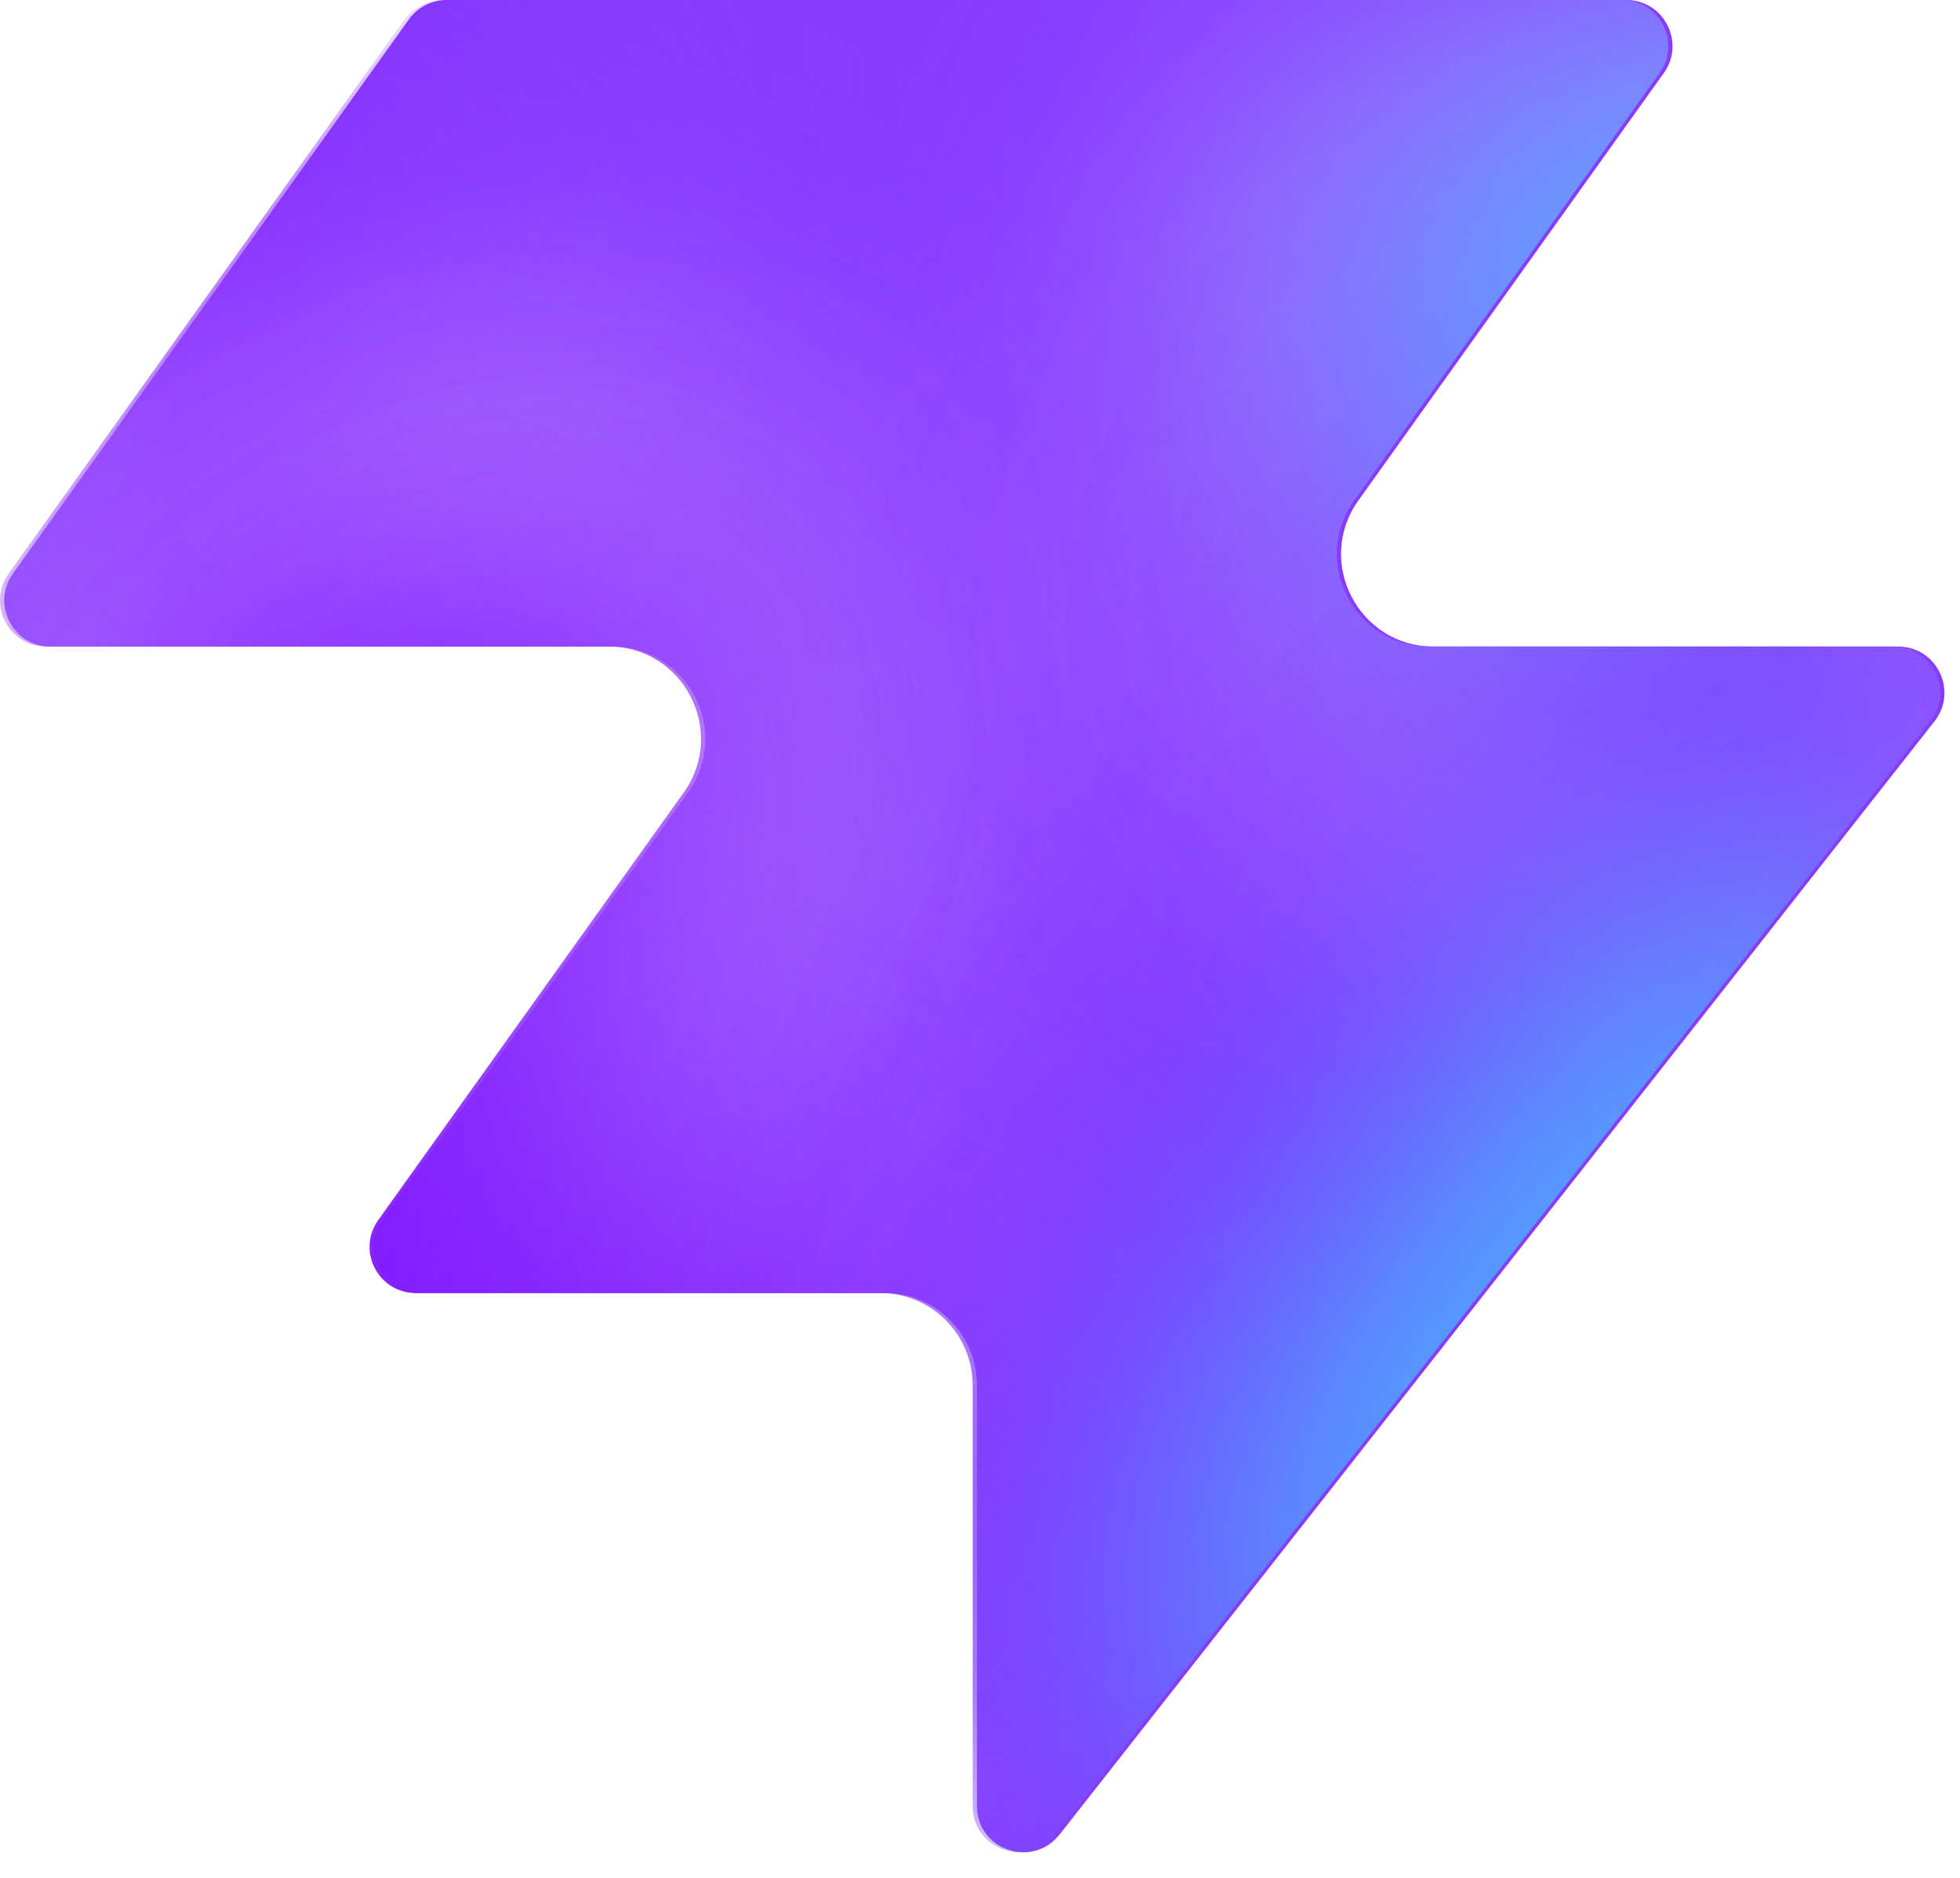
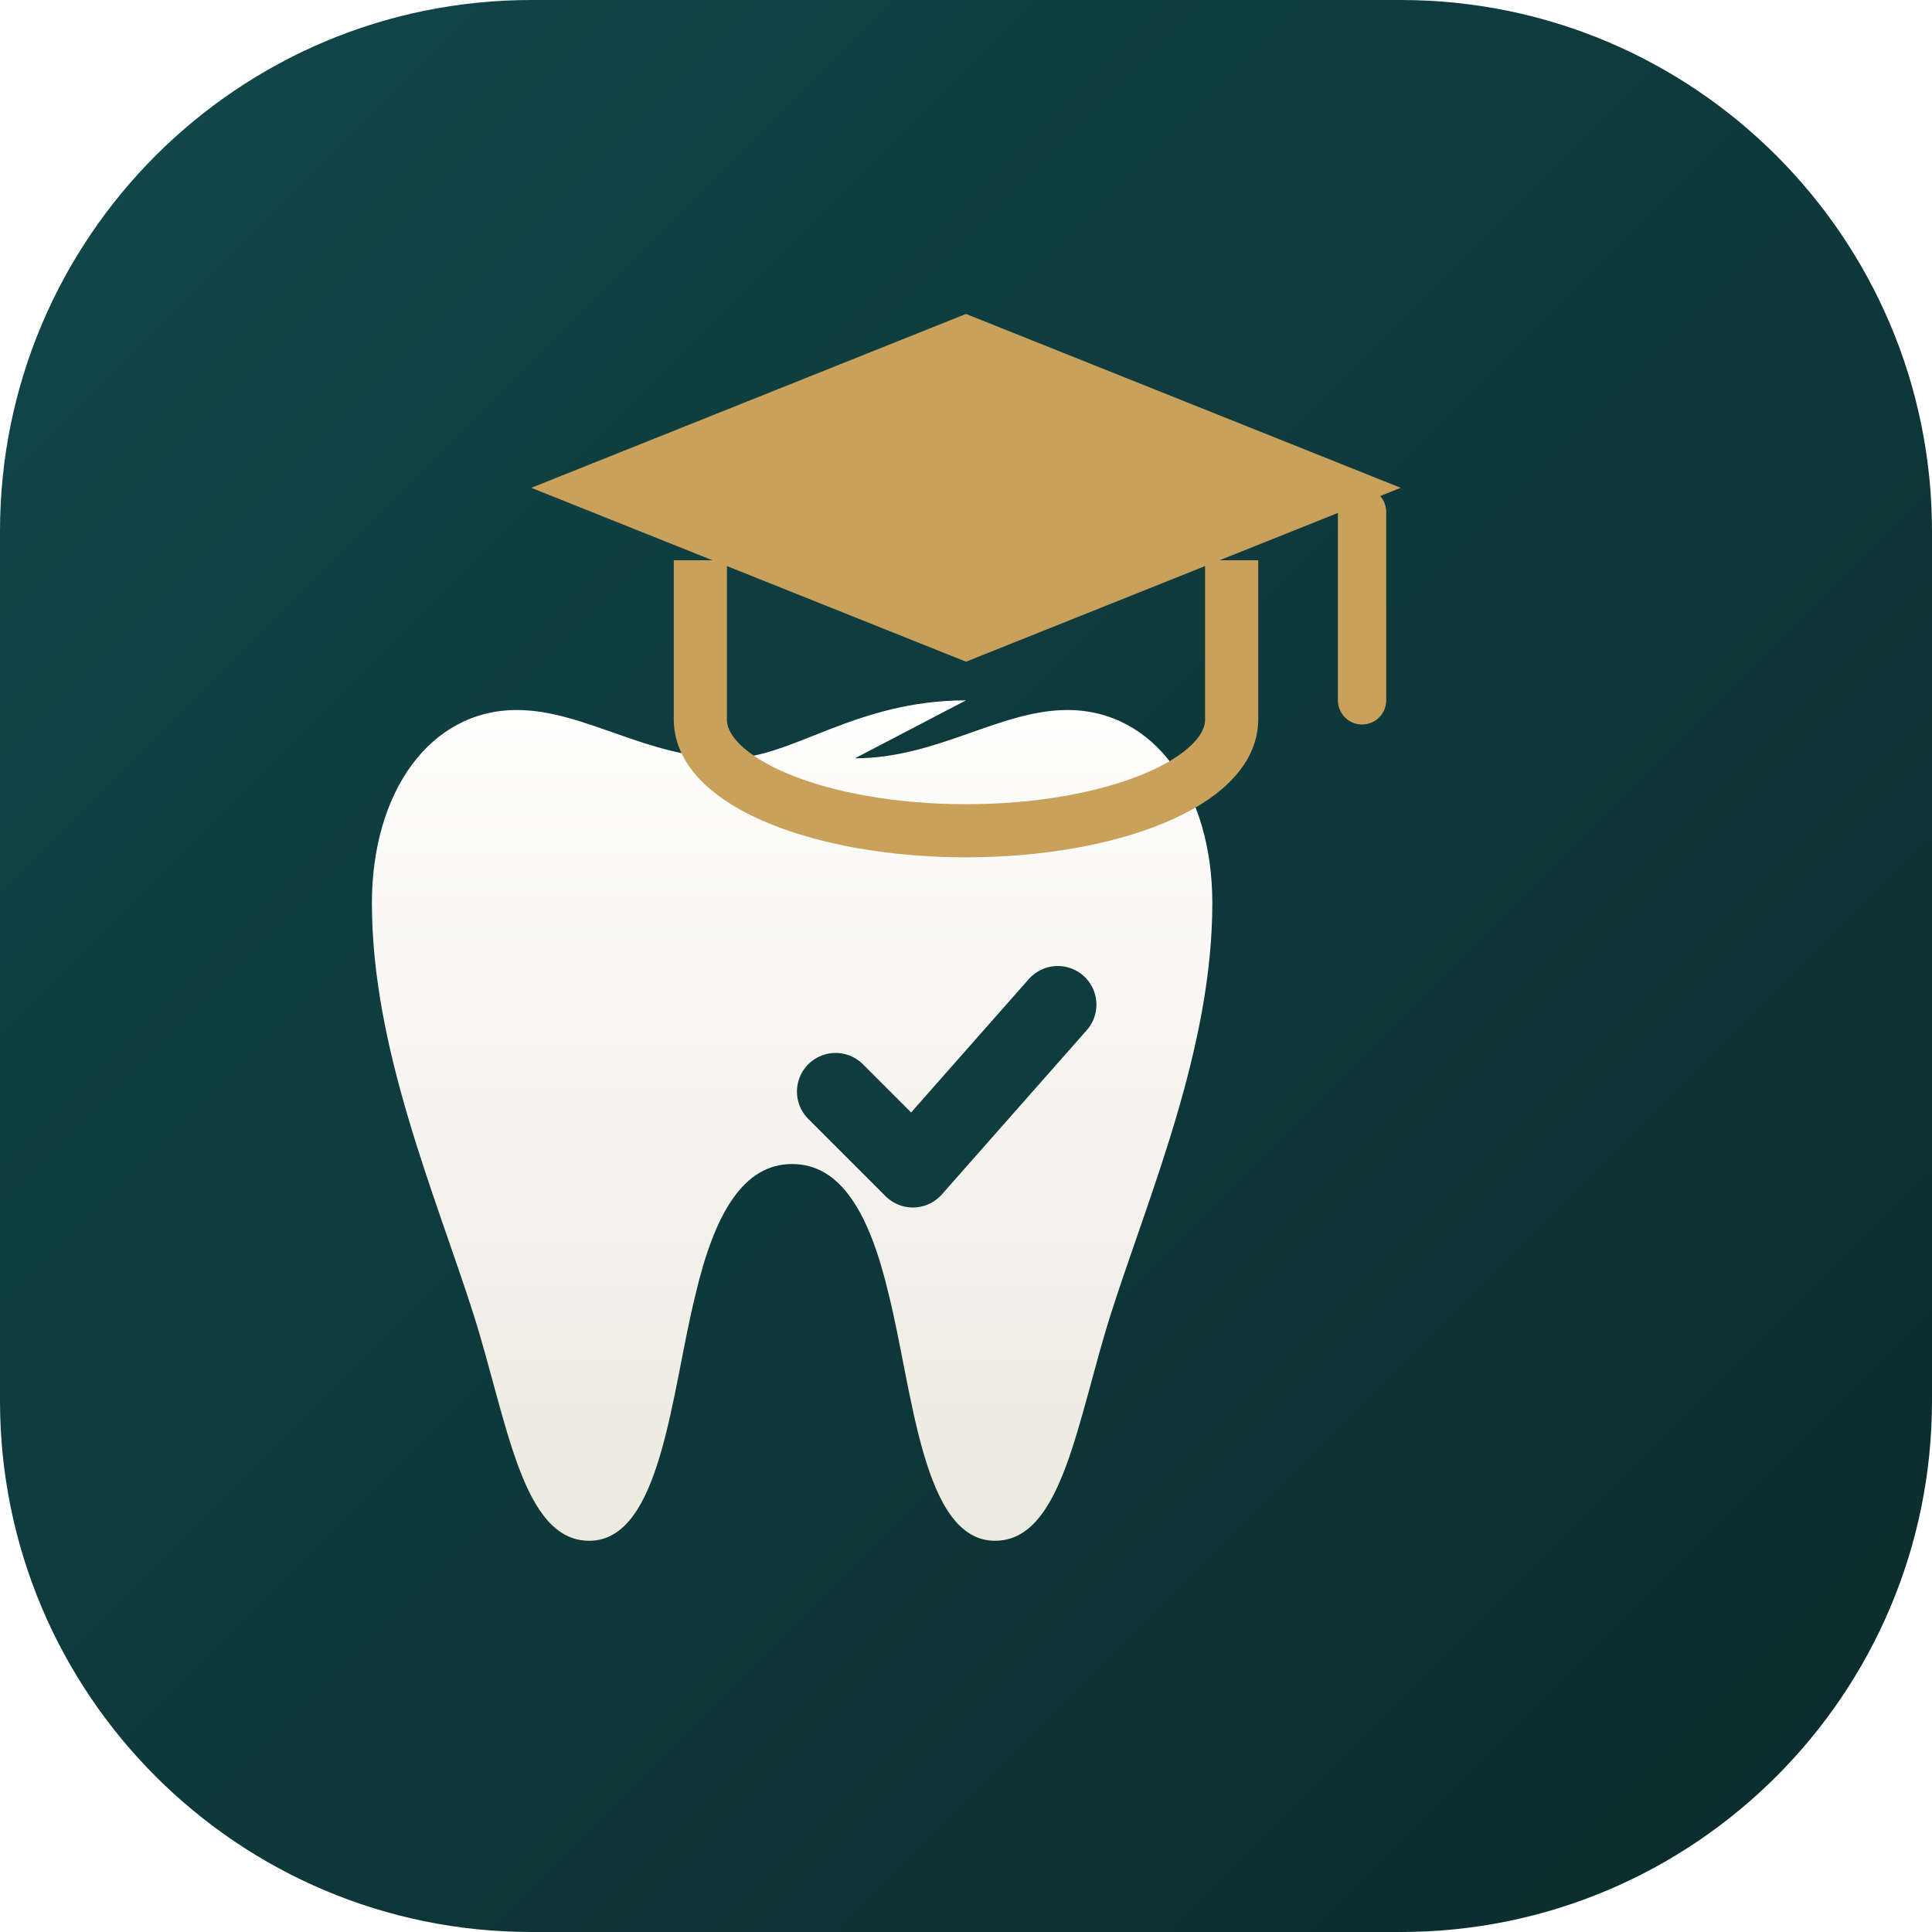
- <svg xmlns="http://www.w3.org/2000/svg" width="48" height="46" fill="none" viewBox="0 0 48 46">
-   <path fill="#863bff" d="M25.946 44.938c-.664.845-2.021.375-2.021-.698V33.937a2.26 2.26 0 0 0-2.262-2.262H10.287c-.92 0-1.456-1.04-.92-1.788l7.48-10.471c1.07-1.497 0-3.578-1.842-3.578H1.237c-.92 0-1.456-1.04-.92-1.788L10.013.474c.214-.297.556-.474.92-.474h28.894c.92 0 1.456 1.04.92 1.788l-7.48 10.471c-1.07 1.498 0 3.579 1.842 3.579h11.377c.943 0 1.473 1.088.89 1.83L25.947 44.94z" style="fill:#863bff;fill:color(display-p3 .525 .23 1);fill-opacity:1" />
-   <mask id="a" width="48" height="46" x="0" y="0" maskUnits="userSpaceOnUse" style="mask-type:alpha">
-     <path fill="#000" d="M25.842 44.938c-.664.844-2.021.375-2.021-.698V33.937a2.26 2.26 0 0 0-2.262-2.262H10.183c-.92 0-1.456-1.04-.92-1.788l7.48-10.471c1.07-1.498 0-3.579-1.842-3.579H1.133c-.92 0-1.456-1.04-.92-1.787L9.91.473c.214-.297.556-.474.92-.474h28.894c.92 0 1.456 1.04.92 1.788l-7.48 10.471c-1.07 1.498 0 3.578 1.842 3.578h11.377c.943 0 1.473 1.088.89 1.832L25.843 44.94z" style="fill:#000;fill-opacity:1" />
-   </mask>
-   <g mask="url(#a)">
-     <g filter="url(#b)">
-       <ellipse cx="5.508" cy="14.704" fill="#ede6ff" rx="5.508" ry="14.704" style="fill:#ede6ff;fill:color(display-p3 .927 .903 1);fill-opacity:1" transform="matrix(.00324 1 1 -.00324 -4.47 31.516)" />
-     </g>
-     <g filter="url(#c)">
-       <ellipse cx="10.399" cy="29.851" fill="#ede6ff" rx="10.399" ry="29.851" style="fill:#ede6ff;fill:color(display-p3 .927 .903 1);fill-opacity:1" transform="matrix(.00324 1 1 -.00324 -39.328 7.883)" />
-     </g>
-     <g filter="url(#d)">
-       <ellipse cx="5.508" cy="30.487" fill="#7e14ff" rx="5.508" ry="30.487" style="fill:#7e14ff;fill:color(display-p3 .492 .077 1);fill-opacity:1" transform="rotate(89.814 -25.913 -14.639)scale(1 -1)" />
-     </g>
-     <g filter="url(#e)">
-       <ellipse cx="5.508" cy="30.599" fill="#7e14ff" rx="5.508" ry="30.599" style="fill:#7e14ff;fill:color(display-p3 .492 .077 1);fill-opacity:1" transform="rotate(89.814 -32.644 -3.334)scale(1 -1)" />
-     </g>
-     <g filter="url(#f)">
-       <ellipse cx="5.508" cy="30.599" fill="#7e14ff" rx="5.508" ry="30.599" style="fill:#7e14ff;fill:color(display-p3 .492 .077 1);fill-opacity:1" transform="matrix(.00324 1 1 -.00324 -34.34 30.47)" />
-     </g>
-     <g filter="url(#g)">
-       <ellipse cx="14.072" cy="22.078" fill="#ede6ff" rx="14.072" ry="22.078" style="fill:#ede6ff;fill:color(display-p3 .927 .903 1);fill-opacity:1" transform="rotate(93.35 24.506 48.493)scale(-1 1)" />
-     </g>
-     <g filter="url(#h)">
-       <ellipse cx="3.47" cy="21.501" fill="#7e14ff" rx="3.47" ry="21.501" style="fill:#7e14ff;fill:color(display-p3 .492 .077 1);fill-opacity:1" transform="rotate(89.009 28.708 47.59)scale(-1 1)" />
-     </g>
-     <g filter="url(#i)">
-       <ellipse cx="3.47" cy="21.501" fill="#7e14ff" rx="3.47" ry="21.501" style="fill:#7e14ff;fill:color(display-p3 .492 .077 1);fill-opacity:1" transform="rotate(89.009 28.708 47.59)scale(-1 1)" />
-     </g>
-     <g filter="url(#j)">
-       <ellipse cx=".387" cy="8.972" fill="#7e14ff" rx="4.407" ry="29.108" style="fill:#7e14ff;fill:color(display-p3 .492 .077 1);fill-opacity:1" transform="rotate(39.51 .387 8.972)" />
-     </g>
-     <g filter="url(#k)">
-       <ellipse cx="47.523" cy="-6.092" fill="#7e14ff" rx="4.407" ry="29.108" style="fill:#7e14ff;fill:color(display-p3 .492 .077 1);fill-opacity:1" transform="rotate(37.892 47.523 -6.092)" />
-     </g>
-     <g filter="url(#l)">
-       <ellipse cx="41.412" cy="6.333" fill="#47bfff" rx="5.971" ry="9.665" style="fill:#47bfff;fill:color(display-p3 .28 .748 1);fill-opacity:1" transform="rotate(37.892 41.412 6.333)" />
-     </g>
-     <g filter="url(#m)">
-       <ellipse cx="-1.879" cy="38.332" fill="#7e14ff" rx="4.407" ry="29.108" style="fill:#7e14ff;fill:color(display-p3 .492 .077 1);fill-opacity:1" transform="rotate(37.892 -1.88 38.332)" />
-     </g>
-     <g filter="url(#n)">
-       <ellipse cx="-1.879" cy="38.332" fill="#7e14ff" rx="4.407" ry="29.108" style="fill:#7e14ff;fill:color(display-p3 .492 .077 1);fill-opacity:1" transform="rotate(37.892 -1.88 38.332)" />
-     </g>
-     <g filter="url(#o)">
-       <ellipse cx="35.651" cy="29.907" fill="#7e14ff" rx="4.407" ry="29.108" style="fill:#7e14ff;fill:color(display-p3 .492 .077 1);fill-opacity:1" transform="rotate(37.892 35.651 29.907)" />
-     </g>
-     <g filter="url(#p)">
-       <ellipse cx="38.418" cy="32.4" fill="#47bfff" rx="5.971" ry="15.297" style="fill:#47bfff;fill:color(display-p3 .28 .748 1);fill-opacity:1" transform="rotate(37.892 38.418 32.4)" />
-     </g>
-   </g>
+ <svg xmlns="http://www.w3.org/2000/svg" width="64" height="64" viewBox="0 0 40 40" fill="none">
  <defs>
-     <filter id="b" width="60.045" height="41.654" x="-19.77" y="16.149" color-interpolation-filters="sRGB" filterUnits="userSpaceOnUse">
-       <feFlood flood-opacity="0" result="BackgroundImageFix" />
-       <feBlend in="SourceGraphic" in2="BackgroundImageFix" result="shape" />
-       <feGaussianBlur result="effect1_foregroundBlur_2002_17158" stdDeviation="7.659" />
-     </filter>
-     <filter id="c" width="90.34" height="51.437" x="-54.613" y="-7.533" color-interpolation-filters="sRGB" filterUnits="userSpaceOnUse">
-       <feFlood flood-opacity="0" result="BackgroundImageFix" />
-       <feBlend in="SourceGraphic" in2="BackgroundImageFix" result="shape" />
-       <feGaussianBlur result="effect1_foregroundBlur_2002_17158" stdDeviation="7.659" />
-     </filter>
-     <filter id="d" width="79.355" height="29.4" x="-49.64" y="2.03" color-interpolation-filters="sRGB" filterUnits="userSpaceOnUse">
-       <feFlood flood-opacity="0" result="BackgroundImageFix" />
-       <feBlend in="SourceGraphic" in2="BackgroundImageFix" result="shape" />
-       <feGaussianBlur result="effect1_foregroundBlur_2002_17158" stdDeviation="4.596" />
-     </filter>
-     <filter id="e" width="79.579" height="29.4" x="-45.045" y="20.029" color-interpolation-filters="sRGB" filterUnits="userSpaceOnUse">
-       <feFlood flood-opacity="0" result="BackgroundImageFix" />
-       <feBlend in="SourceGraphic" in2="BackgroundImageFix" result="shape" />
-       <feGaussianBlur result="effect1_foregroundBlur_2002_17158" stdDeviation="4.596" />
-     </filter>
-     <filter id="f" width="79.579" height="29.4" x="-43.513" y="21.178" color-interpolation-filters="sRGB" filterUnits="userSpaceOnUse">
-       <feFlood flood-opacity="0" result="BackgroundImageFix" />
-       <feBlend in="SourceGraphic" in2="BackgroundImageFix" result="shape" />
-       <feGaussianBlur result="effect1_foregroundBlur_2002_17158" stdDeviation="4.596" />
-     </filter>
-     <filter id="g" width="74.749" height="58.852" x="15.756" y="-17.901" color-interpolation-filters="sRGB" filterUnits="userSpaceOnUse">
-       <feFlood flood-opacity="0" result="BackgroundImageFix" />
-       <feBlend in="SourceGraphic" in2="BackgroundImageFix" result="shape" />
-       <feGaussianBlur result="effect1_foregroundBlur_2002_17158" stdDeviation="7.659" />
-     </filter>
-     <filter id="h" width="61.377" height="25.362" x="23.548" y="2.284" color-interpolation-filters="sRGB" filterUnits="userSpaceOnUse">
-       <feFlood flood-opacity="0" result="BackgroundImageFix" />
-       <feBlend in="SourceGraphic" in2="BackgroundImageFix" result="shape" />
-       <feGaussianBlur result="effect1_foregroundBlur_2002_17158" stdDeviation="4.596" />
-     </filter>
-     <filter id="i" width="61.377" height="25.362" x="23.548" y="2.284" color-interpolation-filters="sRGB" filterUnits="userSpaceOnUse">
-       <feFlood flood-opacity="0" result="BackgroundImageFix" />
-       <feBlend in="SourceGraphic" in2="BackgroundImageFix" result="shape" />
-       <feGaussianBlur result="effect1_foregroundBlur_2002_17158" stdDeviation="4.596" />
-     </filter>
-     <filter id="j" width="56.045" height="63.649" x="-27.636" y="-22.853" color-interpolation-filters="sRGB" filterUnits="userSpaceOnUse">
-       <feFlood flood-opacity="0" result="BackgroundImageFix" />
-       <feBlend in="SourceGraphic" in2="BackgroundImageFix" result="shape" />
-       <feGaussianBlur result="effect1_foregroundBlur_2002_17158" stdDeviation="4.596" />
-     </filter>
-     <filter id="k" width="54.814" height="64.646" x="20.116" y="-38.415" color-interpolation-filters="sRGB" filterUnits="userSpaceOnUse">
-       <feFlood flood-opacity="0" result="BackgroundImageFix" />
-       <feBlend in="SourceGraphic" in2="BackgroundImageFix" result="shape" />
-       <feGaussianBlur result="effect1_foregroundBlur_2002_17158" stdDeviation="4.596" />
-     </filter>
-     <filter id="l" width="33.541" height="35.313" x="24.641" y="-11.323" color-interpolation-filters="sRGB" filterUnits="userSpaceOnUse">
-       <feFlood flood-opacity="0" result="BackgroundImageFix" />
-       <feBlend in="SourceGraphic" in2="BackgroundImageFix" result="shape" />
-       <feGaussianBlur result="effect1_foregroundBlur_2002_17158" stdDeviation="4.596" />
-     </filter>
-     <filter id="m" width="54.814" height="64.646" x="-29.286" y="6.009" color-interpolation-filters="sRGB" filterUnits="userSpaceOnUse">
-       <feFlood flood-opacity="0" result="BackgroundImageFix" />
-       <feBlend in="SourceGraphic" in2="BackgroundImageFix" result="shape" />
-       <feGaussianBlur result="effect1_foregroundBlur_2002_17158" stdDeviation="4.596" />
-     </filter>
-     <filter id="n" width="54.814" height="64.646" x="-29.286" y="6.009" color-interpolation-filters="sRGB" filterUnits="userSpaceOnUse">
-       <feFlood flood-opacity="0" result="BackgroundImageFix" />
-       <feBlend in="SourceGraphic" in2="BackgroundImageFix" result="shape" />
-       <feGaussianBlur result="effect1_foregroundBlur_2002_17158" stdDeviation="4.596" />
-     </filter>
-     <filter id="o" width="54.814" height="64.646" x="8.244" y="-2.416" color-interpolation-filters="sRGB" filterUnits="userSpaceOnUse">
-       <feFlood flood-opacity="0" result="BackgroundImageFix" />
-       <feBlend in="SourceGraphic" in2="BackgroundImageFix" result="shape" />
-       <feGaussianBlur result="effect1_foregroundBlur_2002_17158" stdDeviation="4.596" />
-     </filter>
-     <filter id="p" width="39.409" height="43.623" x="18.713" y="10.588" color-interpolation-filters="sRGB" filterUnits="userSpaceOnUse">
-       <feFlood flood-opacity="0" result="BackgroundImageFix" />
-       <feBlend in="SourceGraphic" in2="BackgroundImageFix" result="shape" />
-       <feGaussianBlur result="effect1_foregroundBlur_2002_17158" stdDeviation="4.596" />
-     </filter>
+     <linearGradient id="a" x1="0" y1="0" x2="40" y2="40" gradientUnits="userSpaceOnUse">
+       <stop offset="0" stop-color="#12474A" />
+       <stop offset="1" stop-color="#0A2B2C" />
+     </linearGradient>
+     <linearGradient id="b" x1="20" y1="14" x2="20" y2="31" gradientUnits="userSpaceOnUse">
+       <stop offset="0" stop-color="#FFFFFF" />
+       <stop offset="1" stop-color="#EDEAE0" />
+     </linearGradient>
  </defs>
+   <rect width="40" height="40" rx="11" fill="url(#a)" />
+   <path d="M20 14.5c-2.3 0-3.6 1.2-4.9 1.2-1.7 0-3-1-4.4-1-1.8 0-3 1.7-3 4 0 3 1.3 6 2.1 8.5.7 2.2 1 4.7 2.4 4.7 1.5 0 1.7-3.1 2.2-5.1.4-1.7 1-2.7 2-2.7s1.6 1 2 2.7c.5 2 .7 5.1 2.2 5.1 1.4 0 1.7-2.5 2.4-4.7.8-2.5 2.1-5.5 2.1-8.5 0-2.3-1.2-4-3-4-1.4 0-2.7 1-4.4 1" fill="url(#b)" />
+   <path d="M20 6.5l9 3.6-9 3.6-9-3.6z" fill="#C9A15A" />
+   <path d="M14.5 11.6v3.3c0 1.3 2.5 2.3 5.5 2.3s5.5-1 5.5-2.3v-3.3" stroke="#C9A15A" stroke-width="1.1" fill="none" stroke-linejoin="round" />
+   <path d="M28.2 10.6v3.9" stroke="#C9A15A" stroke-width="1" stroke-linecap="round" />
+   <path d="M17.3 22.6l1.6 1.6 3-3.4" stroke="#0F3D3E" stroke-width="1.6" stroke-linecap="round" stroke-linejoin="round" fill="none" />
</svg>
